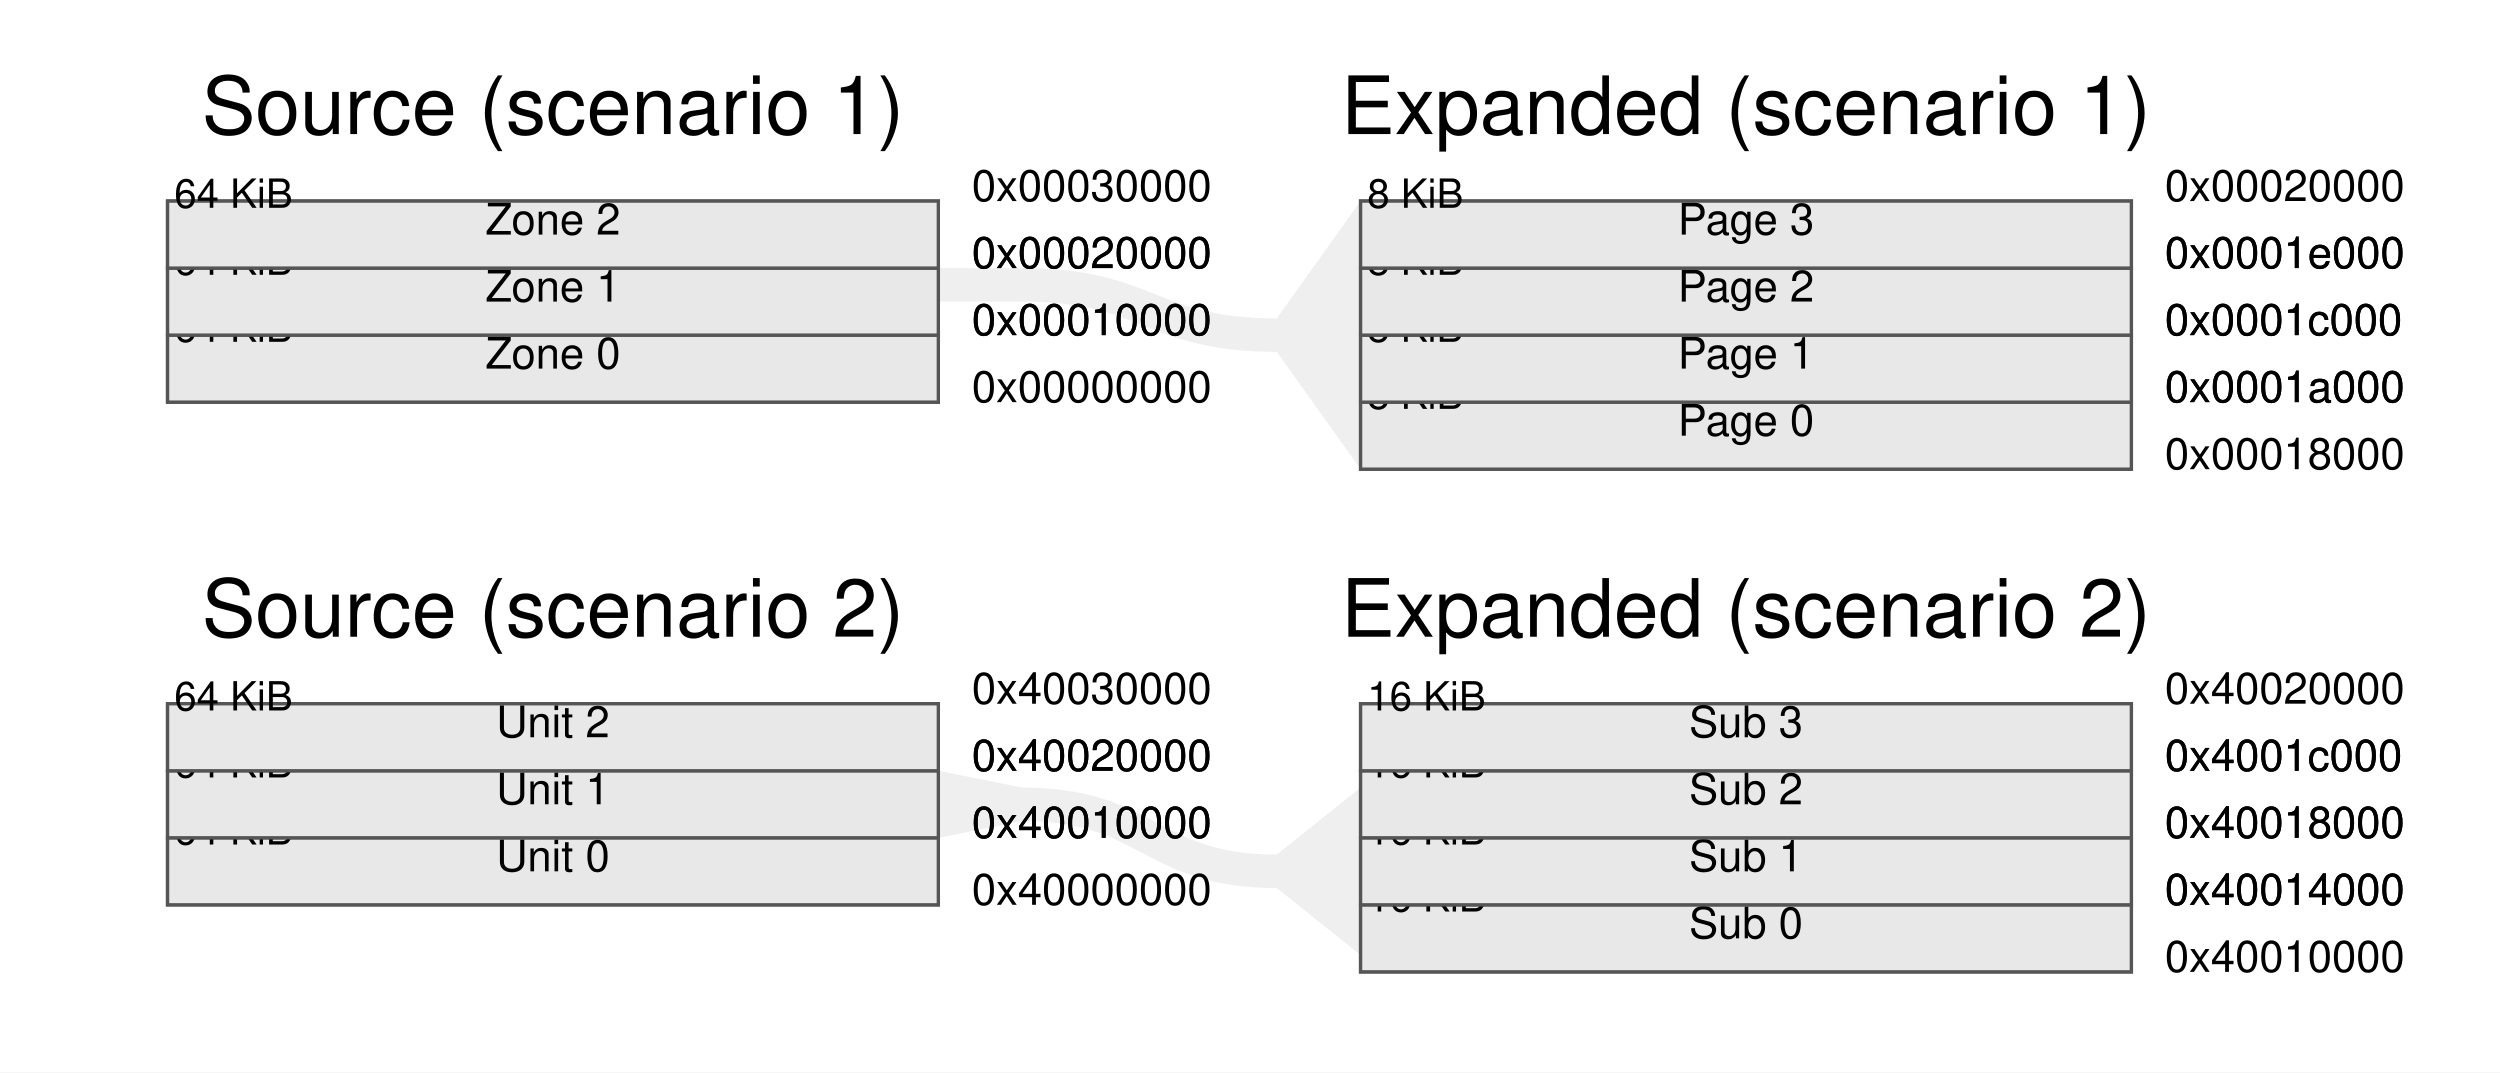
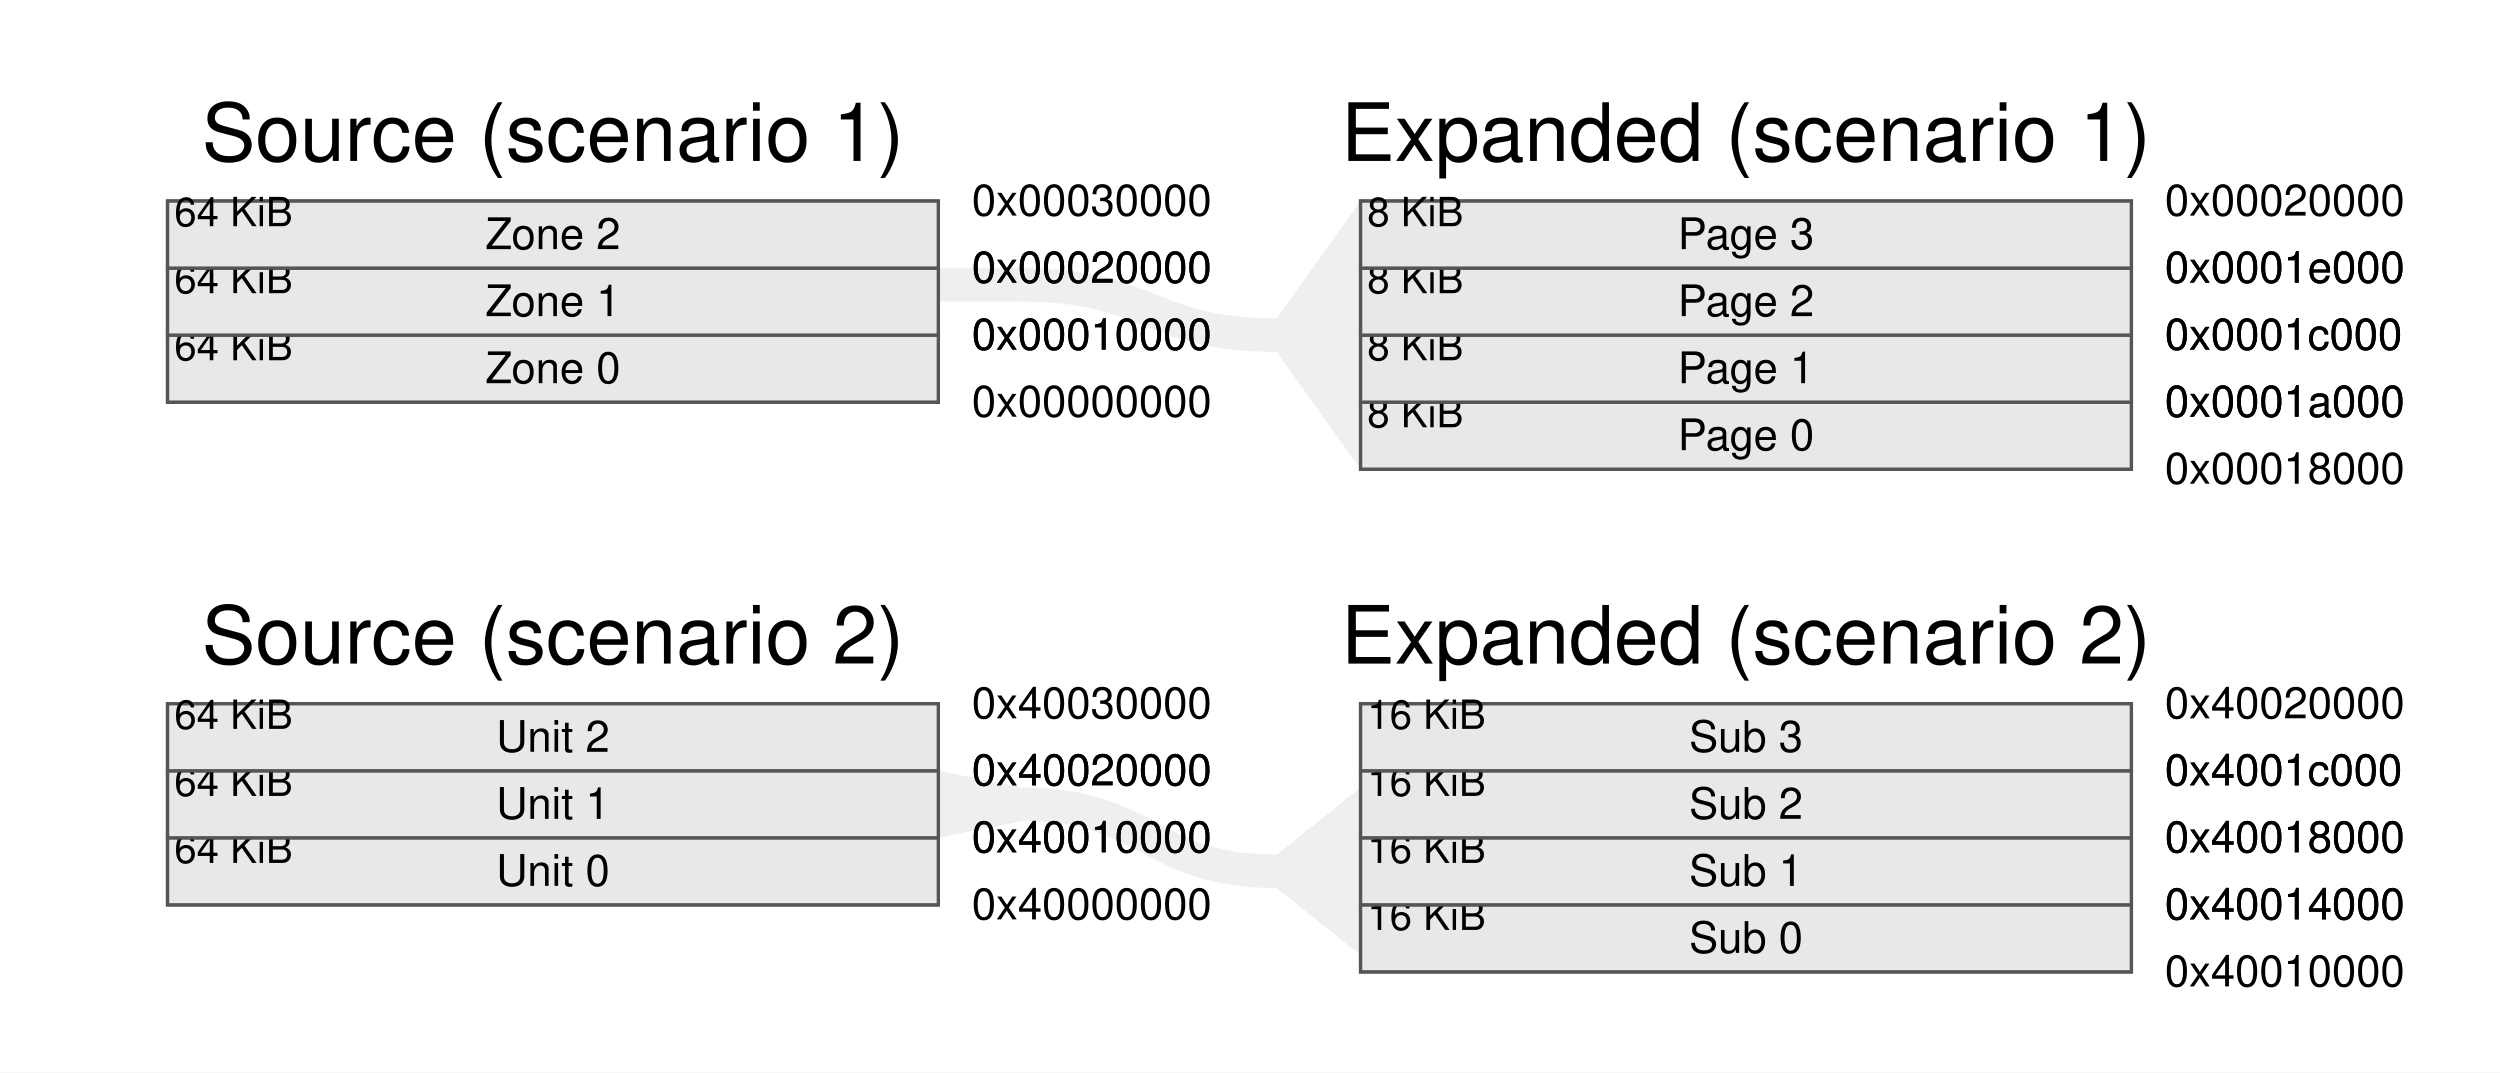
<svg xmlns="http://www.w3.org/2000/svg" width="746" height="320" viewBox="0 0 746 320">
  <rect x="0" y="0" width="746" height="320" fill="#ffffff" />
  <g>
    <g>
      <path d="M 280.0,90.0 L 305.0,90.0 L 305.0,80.0 L 280.0,80.0 Z" fill="#e8e8e8" stroke="none" opacity="0.7" />
      <path d="M 381.0,105.0 L 406.0,140.0 L 406.0,60.0 L 381.0,95.0 Z" fill="#e8e8e8" stroke="none" opacity="0.7" />
      <path d="M 305.0,85.0 C 343.0,85.0 343.0,100.0 381.0,100.0" fill="none" stroke="#e8e8e8" stroke-width="10" stroke-linecap="butt" opacity="0.7" />
    </g>
    <g>
      <path d="M 280.0,250.0 L 305.0,245.0 L 305.0,235.0 L 280.0,230.0 Z" fill="#e8e8e8" stroke="none" opacity="0.7" />
      <path d="M 381.0,265.0 L 406.0,285.0 L 406.0,235.0 L 381.0,255.0 Z" fill="#e8e8e8" stroke="none" opacity="0.7" />
      <path d="M 305.0,240.0 C 343.0,240.0 343.0,260.0 381.0,260.0" fill="none" stroke="#e8e8e8" stroke-width="10" stroke-linecap="butt" opacity="0.7" />
    </g>
  </g>
  <g>
-     <text x="115.0" y="-20" stroke="none" fill="#000000" stroke-width="0" font-size="24px" font-weight="normal" font-family="Helvetica" text-anchor="middle" alignment-baseline="middle" transform="translate(50.0,60.0)">Source (scenario 1)</text>
+     <text x="115.0" y="-20" stroke="none" fill="#000000" stroke-width="0" font-size="24px" font-weight="normal" font-family="Helvetica" text-anchor="middle" dominant-baseline="middle" transform="translate(50.0,60.0)">Source (scenario 1)</text>
    <g transform="translate(50.0,60.0)">
      <rect x="0" y="0" width="230.0" height="60.0" fill="#ffffff" stroke="#555555" stroke-width="1" />
      <rect x="0" y="40.0" width="230.0" height="20.0" fill="#e8e8e8" stroke="#555555" stroke-width="1" />
-       <text x="115.0" y="50.0" stroke="none" fill="#000000" stroke-width="0" font-size="13" font-weight="normal" font-family="Helvetica" text-anchor="middle" alignment-baseline="middle">Zone 0</text>
-       <text x="240.0" y="60.0" stroke="none" fill="#000000" stroke-width="0" font-size="13" font-weight="normal" font-family="Helvetica" text-anchor="start" alignment-baseline="middle">0x00000000</text>
-       <text x="240.0" y="40.0" stroke="none" fill="#000000" stroke-width="0" font-size="13" font-weight="normal" font-family="Helvetica" text-anchor="start" alignment-baseline="middle">0x00010000</text>
-       <text x="2" y="42.0" stroke="none" fill="#000000" stroke-width="0" font-size="12px" font-weight="normal" font-family="Helvetica" text-anchor="start" alignment-baseline="hanging">64 KiB</text>
+       <text x="115.0" y="50.0" stroke="none" fill="#000000" stroke-width="0" font-size="13" font-weight="normal" font-family="Helvetica" text-anchor="middle" dominant-baseline="middle">Zone 0</text>
+       <text x="240.0" y="60.0" stroke="none" fill="#000000" stroke-width="0" font-size="13" font-weight="normal" font-family="Helvetica" text-anchor="start" dominant-baseline="middle">0x00000000</text>
+       <text x="240.0" y="40.0" stroke="none" fill="#000000" stroke-width="0" font-size="13" font-weight="normal" font-family="Helvetica" text-anchor="start" dominant-baseline="middle">0x00010000</text>
+       <text x="2" y="42.0" stroke="none" fill="#000000" stroke-width="0" font-size="12px" font-weight="normal" font-family="Helvetica" text-anchor="start" dominant-baseline="hanging">64 KiB</text>
      <rect x="0" y="20.0" width="230.0" height="20.0" fill="#e8e8e8" stroke="#555555" stroke-width="1" />
-       <text x="115.0" y="30.0" stroke="none" fill="#000000" stroke-width="0" font-size="13" font-weight="normal" font-family="Helvetica" text-anchor="middle" alignment-baseline="middle">Zone 1</text>
-       <text x="240.0" y="40.0" stroke="none" fill="#000000" stroke-width="0" font-size="13" font-weight="normal" font-family="Helvetica" text-anchor="start" alignment-baseline="middle">0x00010000</text>
-       <text x="240.0" y="20.0" stroke="none" fill="#000000" stroke-width="0" font-size="13" font-weight="normal" font-family="Helvetica" text-anchor="start" alignment-baseline="middle">0x00020000</text>
-       <text x="2" y="22.0" stroke="none" fill="#000000" stroke-width="0" font-size="12px" font-weight="normal" font-family="Helvetica" text-anchor="start" alignment-baseline="hanging">64 KiB</text>
+       <text x="115.0" y="30.0" stroke="none" fill="#000000" stroke-width="0" font-size="13" font-weight="normal" font-family="Helvetica" text-anchor="middle" dominant-baseline="middle">Zone 1</text>
+       <text x="240.0" y="40.0" stroke="none" fill="#000000" stroke-width="0" font-size="13" font-weight="normal" font-family="Helvetica" text-anchor="start" dominant-baseline="middle">0x00010000</text>
+       <text x="240.0" y="20.0" stroke="none" fill="#000000" stroke-width="0" font-size="13" font-weight="normal" font-family="Helvetica" text-anchor="start" dominant-baseline="middle">0x00020000</text>
+       <text x="2" y="22.0" stroke="none" fill="#000000" stroke-width="0" font-size="12px" font-weight="normal" font-family="Helvetica" text-anchor="start" dominant-baseline="hanging">64 KiB</text>
      <rect x="0" y="0.0" width="230.0" height="20.0" fill="#e8e8e8" stroke="#555555" stroke-width="1" />
-       <text x="115.0" y="10.0" stroke="none" fill="#000000" stroke-width="0" font-size="13" font-weight="normal" font-family="Helvetica" text-anchor="middle" alignment-baseline="middle">Zone 2</text>
-       <text x="240.0" y="20.0" stroke="none" fill="#000000" stroke-width="0" font-size="13" font-weight="normal" font-family="Helvetica" text-anchor="start" alignment-baseline="middle">0x00020000</text>
-       <text x="240.0" y="0.0" stroke="none" fill="#000000" stroke-width="0" font-size="13" font-weight="normal" font-family="Helvetica" text-anchor="start" alignment-baseline="middle">0x00030000</text>
-       <text x="2" y="2.0" stroke="none" fill="#000000" stroke-width="0" font-size="12px" font-weight="normal" font-family="Helvetica" text-anchor="start" alignment-baseline="hanging">64 KiB</text>
+       <text x="115.0" y="10.0" stroke="none" fill="#000000" stroke-width="0" font-size="13" font-weight="normal" font-family="Helvetica" text-anchor="middle" dominant-baseline="middle">Zone 2</text>
+       <text x="240.0" y="20.0" stroke="none" fill="#000000" stroke-width="0" font-size="13" font-weight="normal" font-family="Helvetica" text-anchor="start" dominant-baseline="middle">0x00020000</text>
+       <text x="240.0" y="0.0" stroke="none" fill="#000000" stroke-width="0" font-size="13" font-weight="normal" font-family="Helvetica" text-anchor="start" dominant-baseline="middle">0x00030000</text>
+       <text x="2" y="2.0" stroke="none" fill="#000000" stroke-width="0" font-size="12px" font-weight="normal" font-family="Helvetica" text-anchor="start" dominant-baseline="hanging">64 KiB</text>
    </g>
  </g>
  <g>
-     <text x="115.0" y="-20" stroke="none" fill="#000000" stroke-width="0" font-size="24px" font-weight="normal" font-family="Helvetica" text-anchor="middle" alignment-baseline="middle" transform="translate(50.0,210.0)">Source (scenario 2)</text>
+     <text x="115.0" y="-20" stroke="none" fill="#000000" stroke-width="0" font-size="24px" font-weight="normal" font-family="Helvetica" text-anchor="middle" dominant-baseline="middle" transform="translate(50.0,210.0)">Source (scenario 2)</text>
    <g transform="translate(50.0,210.0)">
      <rect x="0" y="0" width="230.0" height="60.0" fill="#ffffff" stroke="#555555" stroke-width="1" />
      <rect x="0" y="40.0" width="230.0" height="20.0" fill="#e8e8e8" stroke="#555555" stroke-width="1" />
-       <text x="115.0" y="50.0" stroke="none" fill="#000000" stroke-width="0" font-size="13" font-weight="normal" font-family="Helvetica" text-anchor="middle" alignment-baseline="middle">Unit 0</text>
-       <text x="240.0" y="60.0" stroke="none" fill="#000000" stroke-width="0" font-size="13" font-weight="normal" font-family="Helvetica" text-anchor="start" alignment-baseline="middle">0x40000000</text>
-       <text x="240.0" y="40.0" stroke="none" fill="#000000" stroke-width="0" font-size="13" font-weight="normal" font-family="Helvetica" text-anchor="start" alignment-baseline="middle">0x40010000</text>
-       <text x="2" y="42.0" stroke="none" fill="#000000" stroke-width="0" font-size="12px" font-weight="normal" font-family="Helvetica" text-anchor="start" alignment-baseline="hanging">64 KiB</text>
+       <text x="115.0" y="50.0" stroke="none" fill="#000000" stroke-width="0" font-size="13" font-weight="normal" font-family="Helvetica" text-anchor="middle" dominant-baseline="middle">Unit 0</text>
+       <text x="240.0" y="60.0" stroke="none" fill="#000000" stroke-width="0" font-size="13" font-weight="normal" font-family="Helvetica" text-anchor="start" dominant-baseline="middle">0x40000000</text>
+       <text x="240.0" y="40.0" stroke="none" fill="#000000" stroke-width="0" font-size="13" font-weight="normal" font-family="Helvetica" text-anchor="start" dominant-baseline="middle">0x40010000</text>
+       <text x="2" y="42.0" stroke="none" fill="#000000" stroke-width="0" font-size="12px" font-weight="normal" font-family="Helvetica" text-anchor="start" dominant-baseline="hanging">64 KiB</text>
      <rect x="0" y="20.0" width="230.0" height="20.0" fill="#e8e8e8" stroke="#555555" stroke-width="1" />
-       <text x="115.0" y="30.0" stroke="none" fill="#000000" stroke-width="0" font-size="13" font-weight="normal" font-family="Helvetica" text-anchor="middle" alignment-baseline="middle">Unit 1</text>
-       <text x="240.0" y="40.0" stroke="none" fill="#000000" stroke-width="0" font-size="13" font-weight="normal" font-family="Helvetica" text-anchor="start" alignment-baseline="middle">0x40010000</text>
-       <text x="240.0" y="20.0" stroke="none" fill="#000000" stroke-width="0" font-size="13" font-weight="normal" font-family="Helvetica" text-anchor="start" alignment-baseline="middle">0x40020000</text>
-       <text x="2" y="22.0" stroke="none" fill="#000000" stroke-width="0" font-size="12px" font-weight="normal" font-family="Helvetica" text-anchor="start" alignment-baseline="hanging">64 KiB</text>
+       <text x="115.0" y="30.0" stroke="none" fill="#000000" stroke-width="0" font-size="13" font-weight="normal" font-family="Helvetica" text-anchor="middle" dominant-baseline="middle">Unit 1</text>
+       <text x="240.0" y="40.0" stroke="none" fill="#000000" stroke-width="0" font-size="13" font-weight="normal" font-family="Helvetica" text-anchor="start" dominant-baseline="middle">0x40010000</text>
+       <text x="240.0" y="20.0" stroke="none" fill="#000000" stroke-width="0" font-size="13" font-weight="normal" font-family="Helvetica" text-anchor="start" dominant-baseline="middle">0x40020000</text>
+       <text x="2" y="22.0" stroke="none" fill="#000000" stroke-width="0" font-size="12px" font-weight="normal" font-family="Helvetica" text-anchor="start" dominant-baseline="hanging">64 KiB</text>
      <rect x="0" y="0.0" width="230.0" height="20.0" fill="#e8e8e8" stroke="#555555" stroke-width="1" />
-       <text x="115.0" y="10.0" stroke="none" fill="#000000" stroke-width="0" font-size="13" font-weight="normal" font-family="Helvetica" text-anchor="middle" alignment-baseline="middle">Unit 2</text>
-       <text x="240.0" y="20.0" stroke="none" fill="#000000" stroke-width="0" font-size="13" font-weight="normal" font-family="Helvetica" text-anchor="start" alignment-baseline="middle">0x40020000</text>
-       <text x="240.0" y="0.0" stroke="none" fill="#000000" stroke-width="0" font-size="13" font-weight="normal" font-family="Helvetica" text-anchor="start" alignment-baseline="middle">0x40030000</text>
-       <text x="2" y="2.0" stroke="none" fill="#000000" stroke-width="0" font-size="12px" font-weight="normal" font-family="Helvetica" text-anchor="start" alignment-baseline="hanging">64 KiB</text>
+       <text x="115.0" y="10.0" stroke="none" fill="#000000" stroke-width="0" font-size="13" font-weight="normal" font-family="Helvetica" text-anchor="middle" dominant-baseline="middle">Unit 2</text>
+       <text x="240.0" y="20.0" stroke="none" fill="#000000" stroke-width="0" font-size="13" font-weight="normal" font-family="Helvetica" text-anchor="start" dominant-baseline="middle">0x40020000</text>
+       <text x="240.0" y="0.0" stroke="none" fill="#000000" stroke-width="0" font-size="13" font-weight="normal" font-family="Helvetica" text-anchor="start" dominant-baseline="middle">0x40030000</text>
+       <text x="2" y="2.0" stroke="none" fill="#000000" stroke-width="0" font-size="12px" font-weight="normal" font-family="Helvetica" text-anchor="start" dominant-baseline="hanging">64 KiB</text>
    </g>
  </g>
  <g>
-     <text x="115.0" y="-20" stroke="none" fill="#000000" stroke-width="0" font-size="24px" font-weight="normal" font-family="Helvetica" text-anchor="middle" alignment-baseline="middle" transform="translate(406.0,60.0)">Expanded (scenario 1)</text>
+     <text x="115.0" y="-20" stroke="none" fill="#000000" stroke-width="0" font-size="24px" font-weight="normal" font-family="Helvetica" text-anchor="middle" dominant-baseline="middle" transform="translate(406.0,60.0)">Expanded (scenario 1)</text>
    <g transform="translate(406.0,60.0)">
      <rect x="0" y="0" width="230.0" height="80.0" fill="#ffffff" stroke="#555555" stroke-width="1" />
      <rect x="0" y="60.0" width="230.0" height="20.0" fill="#e8e8e8" stroke="#555555" stroke-width="1" />
-       <text x="115.0" y="70.0" stroke="none" fill="#000000" stroke-width="0" font-size="13" font-weight="normal" font-family="Helvetica" text-anchor="middle" alignment-baseline="middle">Page 0</text>
-       <text x="240.0" y="80.0" stroke="none" fill="#000000" stroke-width="0" font-size="13" font-weight="normal" font-family="Helvetica" text-anchor="start" alignment-baseline="middle">0x00018000</text>
-       <text x="240.0" y="60.0" stroke="none" fill="#000000" stroke-width="0" font-size="13" font-weight="normal" font-family="Helvetica" text-anchor="start" alignment-baseline="middle">0x0001a000</text>
-       <text x="2" y="62.0" stroke="none" fill="#000000" stroke-width="0" font-size="12px" font-weight="normal" font-family="Helvetica" text-anchor="start" alignment-baseline="hanging">8 KiB</text>
+       <text x="115.0" y="70.0" stroke="none" fill="#000000" stroke-width="0" font-size="13" font-weight="normal" font-family="Helvetica" text-anchor="middle" dominant-baseline="middle">Page 0</text>
+       <text x="240.0" y="80.0" stroke="none" fill="#000000" stroke-width="0" font-size="13" font-weight="normal" font-family="Helvetica" text-anchor="start" dominant-baseline="middle">0x00018000</text>
+       <text x="240.0" y="60.0" stroke="none" fill="#000000" stroke-width="0" font-size="13" font-weight="normal" font-family="Helvetica" text-anchor="start" dominant-baseline="middle">0x0001a000</text>
+       <text x="2" y="62.0" stroke="none" fill="#000000" stroke-width="0" font-size="12px" font-weight="normal" font-family="Helvetica" text-anchor="start" dominant-baseline="hanging">8 KiB</text>
      <rect x="0" y="40.0" width="230.0" height="20.0" fill="#e8e8e8" stroke="#555555" stroke-width="1" />
-       <text x="115.0" y="50.0" stroke="none" fill="#000000" stroke-width="0" font-size="13" font-weight="normal" font-family="Helvetica" text-anchor="middle" alignment-baseline="middle">Page 1</text>
-       <text x="240.0" y="60.0" stroke="none" fill="#000000" stroke-width="0" font-size="13" font-weight="normal" font-family="Helvetica" text-anchor="start" alignment-baseline="middle">0x0001a000</text>
-       <text x="240.0" y="40.0" stroke="none" fill="#000000" stroke-width="0" font-size="13" font-weight="normal" font-family="Helvetica" text-anchor="start" alignment-baseline="middle">0x0001c000</text>
-       <text x="2" y="42.0" stroke="none" fill="#000000" stroke-width="0" font-size="12px" font-weight="normal" font-family="Helvetica" text-anchor="start" alignment-baseline="hanging">8 KiB</text>
+       <text x="115.0" y="50.0" stroke="none" fill="#000000" stroke-width="0" font-size="13" font-weight="normal" font-family="Helvetica" text-anchor="middle" dominant-baseline="middle">Page 1</text>
+       <text x="240.0" y="60.0" stroke="none" fill="#000000" stroke-width="0" font-size="13" font-weight="normal" font-family="Helvetica" text-anchor="start" dominant-baseline="middle">0x0001a000</text>
+       <text x="240.0" y="40.0" stroke="none" fill="#000000" stroke-width="0" font-size="13" font-weight="normal" font-family="Helvetica" text-anchor="start" dominant-baseline="middle">0x0001c000</text>
+       <text x="2" y="42.0" stroke="none" fill="#000000" stroke-width="0" font-size="12px" font-weight="normal" font-family="Helvetica" text-anchor="start" dominant-baseline="hanging">8 KiB</text>
      <rect x="0" y="20.0" width="230.0" height="20.0" fill="#e8e8e8" stroke="#555555" stroke-width="1" />
-       <text x="115.0" y="30.0" stroke="none" fill="#000000" stroke-width="0" font-size="13" font-weight="normal" font-family="Helvetica" text-anchor="middle" alignment-baseline="middle">Page 2</text>
-       <text x="240.0" y="40.0" stroke="none" fill="#000000" stroke-width="0" font-size="13" font-weight="normal" font-family="Helvetica" text-anchor="start" alignment-baseline="middle">0x0001c000</text>
-       <text x="240.0" y="20.0" stroke="none" fill="#000000" stroke-width="0" font-size="13" font-weight="normal" font-family="Helvetica" text-anchor="start" alignment-baseline="middle">0x0001e000</text>
-       <text x="2" y="22.0" stroke="none" fill="#000000" stroke-width="0" font-size="12px" font-weight="normal" font-family="Helvetica" text-anchor="start" alignment-baseline="hanging">8 KiB</text>
+       <text x="115.0" y="30.0" stroke="none" fill="#000000" stroke-width="0" font-size="13" font-weight="normal" font-family="Helvetica" text-anchor="middle" dominant-baseline="middle">Page 2</text>
+       <text x="240.0" y="40.0" stroke="none" fill="#000000" stroke-width="0" font-size="13" font-weight="normal" font-family="Helvetica" text-anchor="start" dominant-baseline="middle">0x0001c000</text>
+       <text x="240.0" y="20.0" stroke="none" fill="#000000" stroke-width="0" font-size="13" font-weight="normal" font-family="Helvetica" text-anchor="start" dominant-baseline="middle">0x0001e000</text>
+       <text x="2" y="22.0" stroke="none" fill="#000000" stroke-width="0" font-size="12px" font-weight="normal" font-family="Helvetica" text-anchor="start" dominant-baseline="hanging">8 KiB</text>
      <rect x="0" y="0.0" width="230.0" height="20.0" fill="#e8e8e8" stroke="#555555" stroke-width="1" />
-       <text x="115.0" y="10.0" stroke="none" fill="#000000" stroke-width="0" font-size="13" font-weight="normal" font-family="Helvetica" text-anchor="middle" alignment-baseline="middle">Page 3</text>
-       <text x="240.0" y="20.0" stroke="none" fill="#000000" stroke-width="0" font-size="13" font-weight="normal" font-family="Helvetica" text-anchor="start" alignment-baseline="middle">0x0001e000</text>
-       <text x="240.0" y="0.0" stroke="none" fill="#000000" stroke-width="0" font-size="13" font-weight="normal" font-family="Helvetica" text-anchor="start" alignment-baseline="middle">0x00020000</text>
-       <text x="2" y="2.0" stroke="none" fill="#000000" stroke-width="0" font-size="12px" font-weight="normal" font-family="Helvetica" text-anchor="start" alignment-baseline="hanging">8 KiB</text>
+       <text x="115.0" y="10.0" stroke="none" fill="#000000" stroke-width="0" font-size="13" font-weight="normal" font-family="Helvetica" text-anchor="middle" dominant-baseline="middle">Page 3</text>
+       <text x="240.0" y="20.0" stroke="none" fill="#000000" stroke-width="0" font-size="13" font-weight="normal" font-family="Helvetica" text-anchor="start" dominant-baseline="middle">0x0001e000</text>
+       <text x="240.0" y="0.0" stroke="none" fill="#000000" stroke-width="0" font-size="13" font-weight="normal" font-family="Helvetica" text-anchor="start" dominant-baseline="middle">0x00020000</text>
+       <text x="2" y="2.0" stroke="none" fill="#000000" stroke-width="0" font-size="12px" font-weight="normal" font-family="Helvetica" text-anchor="start" dominant-baseline="hanging">8 KiB</text>
    </g>
  </g>
  <g>
-     <text x="115.0" y="-20" stroke="none" fill="#000000" stroke-width="0" font-size="24px" font-weight="normal" font-family="Helvetica" text-anchor="middle" alignment-baseline="middle" transform="translate(406.0,210.0)">Expanded (scenario 2)</text>
+     <text x="115.0" y="-20" stroke="none" fill="#000000" stroke-width="0" font-size="24px" font-weight="normal" font-family="Helvetica" text-anchor="middle" dominant-baseline="middle" transform="translate(406.0,210.0)">Expanded (scenario 2)</text>
    <g transform="translate(406.0,210.0)">
      <rect x="0" y="0" width="230.0" height="80.0" fill="#ffffff" stroke="#555555" stroke-width="1" />
      <rect x="0" y="60.0" width="230.0" height="20.0" fill="#e8e8e8" stroke="#555555" stroke-width="1" />
-       <text x="115.0" y="70.0" stroke="none" fill="#000000" stroke-width="0" font-size="13" font-weight="normal" font-family="Helvetica" text-anchor="middle" alignment-baseline="middle">Sub 0</text>
-       <text x="240.0" y="80.0" stroke="none" fill="#000000" stroke-width="0" font-size="13" font-weight="normal" font-family="Helvetica" text-anchor="start" alignment-baseline="middle">0x40010000</text>
-       <text x="240.0" y="60.0" stroke="none" fill="#000000" stroke-width="0" font-size="13" font-weight="normal" font-family="Helvetica" text-anchor="start" alignment-baseline="middle">0x40014000</text>
-       <text x="2" y="62.0" stroke="none" fill="#000000" stroke-width="0" font-size="12px" font-weight="normal" font-family="Helvetica" text-anchor="start" alignment-baseline="hanging">16 KiB</text>
+       <text x="115.0" y="70.0" stroke="none" fill="#000000" stroke-width="0" font-size="13" font-weight="normal" font-family="Helvetica" text-anchor="middle" dominant-baseline="middle">Sub 0</text>
+       <text x="240.0" y="80.0" stroke="none" fill="#000000" stroke-width="0" font-size="13" font-weight="normal" font-family="Helvetica" text-anchor="start" dominant-baseline="middle">0x40010000</text>
+       <text x="240.0" y="60.0" stroke="none" fill="#000000" stroke-width="0" font-size="13" font-weight="normal" font-family="Helvetica" text-anchor="start" dominant-baseline="middle">0x40014000</text>
+       <text x="2" y="62.0" stroke="none" fill="#000000" stroke-width="0" font-size="12px" font-weight="normal" font-family="Helvetica" text-anchor="start" dominant-baseline="hanging">16 KiB</text>
      <rect x="0" y="40.0" width="230.0" height="20.0" fill="#e8e8e8" stroke="#555555" stroke-width="1" />
-       <text x="115.0" y="50.0" stroke="none" fill="#000000" stroke-width="0" font-size="13" font-weight="normal" font-family="Helvetica" text-anchor="middle" alignment-baseline="middle">Sub 1</text>
-       <text x="240.0" y="60.0" stroke="none" fill="#000000" stroke-width="0" font-size="13" font-weight="normal" font-family="Helvetica" text-anchor="start" alignment-baseline="middle">0x40014000</text>
-       <text x="240.0" y="40.0" stroke="none" fill="#000000" stroke-width="0" font-size="13" font-weight="normal" font-family="Helvetica" text-anchor="start" alignment-baseline="middle">0x40018000</text>
-       <text x="2" y="42.0" stroke="none" fill="#000000" stroke-width="0" font-size="12px" font-weight="normal" font-family="Helvetica" text-anchor="start" alignment-baseline="hanging">16 KiB</text>
+       <text x="115.0" y="50.0" stroke="none" fill="#000000" stroke-width="0" font-size="13" font-weight="normal" font-family="Helvetica" text-anchor="middle" dominant-baseline="middle">Sub 1</text>
+       <text x="240.0" y="60.0" stroke="none" fill="#000000" stroke-width="0" font-size="13" font-weight="normal" font-family="Helvetica" text-anchor="start" dominant-baseline="middle">0x40014000</text>
+       <text x="240.0" y="40.0" stroke="none" fill="#000000" stroke-width="0" font-size="13" font-weight="normal" font-family="Helvetica" text-anchor="start" dominant-baseline="middle">0x40018000</text>
+       <text x="2" y="42.0" stroke="none" fill="#000000" stroke-width="0" font-size="12px" font-weight="normal" font-family="Helvetica" text-anchor="start" dominant-baseline="hanging">16 KiB</text>
      <rect x="0" y="20.0" width="230.0" height="20.0" fill="#e8e8e8" stroke="#555555" stroke-width="1" />
-       <text x="115.0" y="30.0" stroke="none" fill="#000000" stroke-width="0" font-size="13" font-weight="normal" font-family="Helvetica" text-anchor="middle" alignment-baseline="middle">Sub 2</text>
-       <text x="240.0" y="40.0" stroke="none" fill="#000000" stroke-width="0" font-size="13" font-weight="normal" font-family="Helvetica" text-anchor="start" alignment-baseline="middle">0x40018000</text>
-       <text x="240.0" y="20.0" stroke="none" fill="#000000" stroke-width="0" font-size="13" font-weight="normal" font-family="Helvetica" text-anchor="start" alignment-baseline="middle">0x4001c000</text>
-       <text x="2" y="22.0" stroke="none" fill="#000000" stroke-width="0" font-size="12px" font-weight="normal" font-family="Helvetica" text-anchor="start" alignment-baseline="hanging">16 KiB</text>
+       <text x="115.0" y="30.0" stroke="none" fill="#000000" stroke-width="0" font-size="13" font-weight="normal" font-family="Helvetica" text-anchor="middle" dominant-baseline="middle">Sub 2</text>
+       <text x="240.0" y="40.0" stroke="none" fill="#000000" stroke-width="0" font-size="13" font-weight="normal" font-family="Helvetica" text-anchor="start" dominant-baseline="middle">0x40018000</text>
+       <text x="240.0" y="20.0" stroke="none" fill="#000000" stroke-width="0" font-size="13" font-weight="normal" font-family="Helvetica" text-anchor="start" dominant-baseline="middle">0x4001c000</text>
+       <text x="2" y="22.0" stroke="none" fill="#000000" stroke-width="0" font-size="12px" font-weight="normal" font-family="Helvetica" text-anchor="start" dominant-baseline="hanging">16 KiB</text>
      <rect x="0" y="0.0" width="230.0" height="20.0" fill="#e8e8e8" stroke="#555555" stroke-width="1" />
-       <text x="115.0" y="10.0" stroke="none" fill="#000000" stroke-width="0" font-size="13" font-weight="normal" font-family="Helvetica" text-anchor="middle" alignment-baseline="middle">Sub 3</text>
-       <text x="240.0" y="20.0" stroke="none" fill="#000000" stroke-width="0" font-size="13" font-weight="normal" font-family="Helvetica" text-anchor="start" alignment-baseline="middle">0x4001c000</text>
-       <text x="240.0" y="0.0" stroke="none" fill="#000000" stroke-width="0" font-size="13" font-weight="normal" font-family="Helvetica" text-anchor="start" alignment-baseline="middle">0x40020000</text>
-       <text x="2" y="2.0" stroke="none" fill="#000000" stroke-width="0" font-size="12px" font-weight="normal" font-family="Helvetica" text-anchor="start" alignment-baseline="hanging">16 KiB</text>
+       <text x="115.0" y="10.0" stroke="none" fill="#000000" stroke-width="0" font-size="13" font-weight="normal" font-family="Helvetica" text-anchor="middle" dominant-baseline="middle">Sub 3</text>
+       <text x="240.0" y="20.0" stroke="none" fill="#000000" stroke-width="0" font-size="13" font-weight="normal" font-family="Helvetica" text-anchor="start" dominant-baseline="middle">0x4001c000</text>
+       <text x="240.0" y="0.0" stroke="none" fill="#000000" stroke-width="0" font-size="13" font-weight="normal" font-family="Helvetica" text-anchor="start" dominant-baseline="middle">0x40020000</text>
+       <text x="2" y="2.0" stroke="none" fill="#000000" stroke-width="0" font-size="12px" font-weight="normal" font-family="Helvetica" text-anchor="start" dominant-baseline="hanging">16 KiB</text>
    </g>
  </g>
  <g>
    <g transform="translate(50.0,60.0)" />
    <g transform="translate(50.0,210.0)" />
    <g transform="translate(406.0,60.0)" />
    <g transform="translate(406.0,210.0)" />
  </g>
  <g>
    <g transform="translate(50.0,60.0)">
      <g />
      <g />
      <g />
    </g>
    <g transform="translate(50.0,210.0)">
      <g />
      <g />
      <g />
    </g>
    <g transform="translate(406.0,60.0)">
      <g />
      <g />
      <g />
      <g />
    </g>
    <g transform="translate(406.0,210.0)">
      <g />
      <g />
      <g />
      <g />
    </g>
  </g>
</svg>
